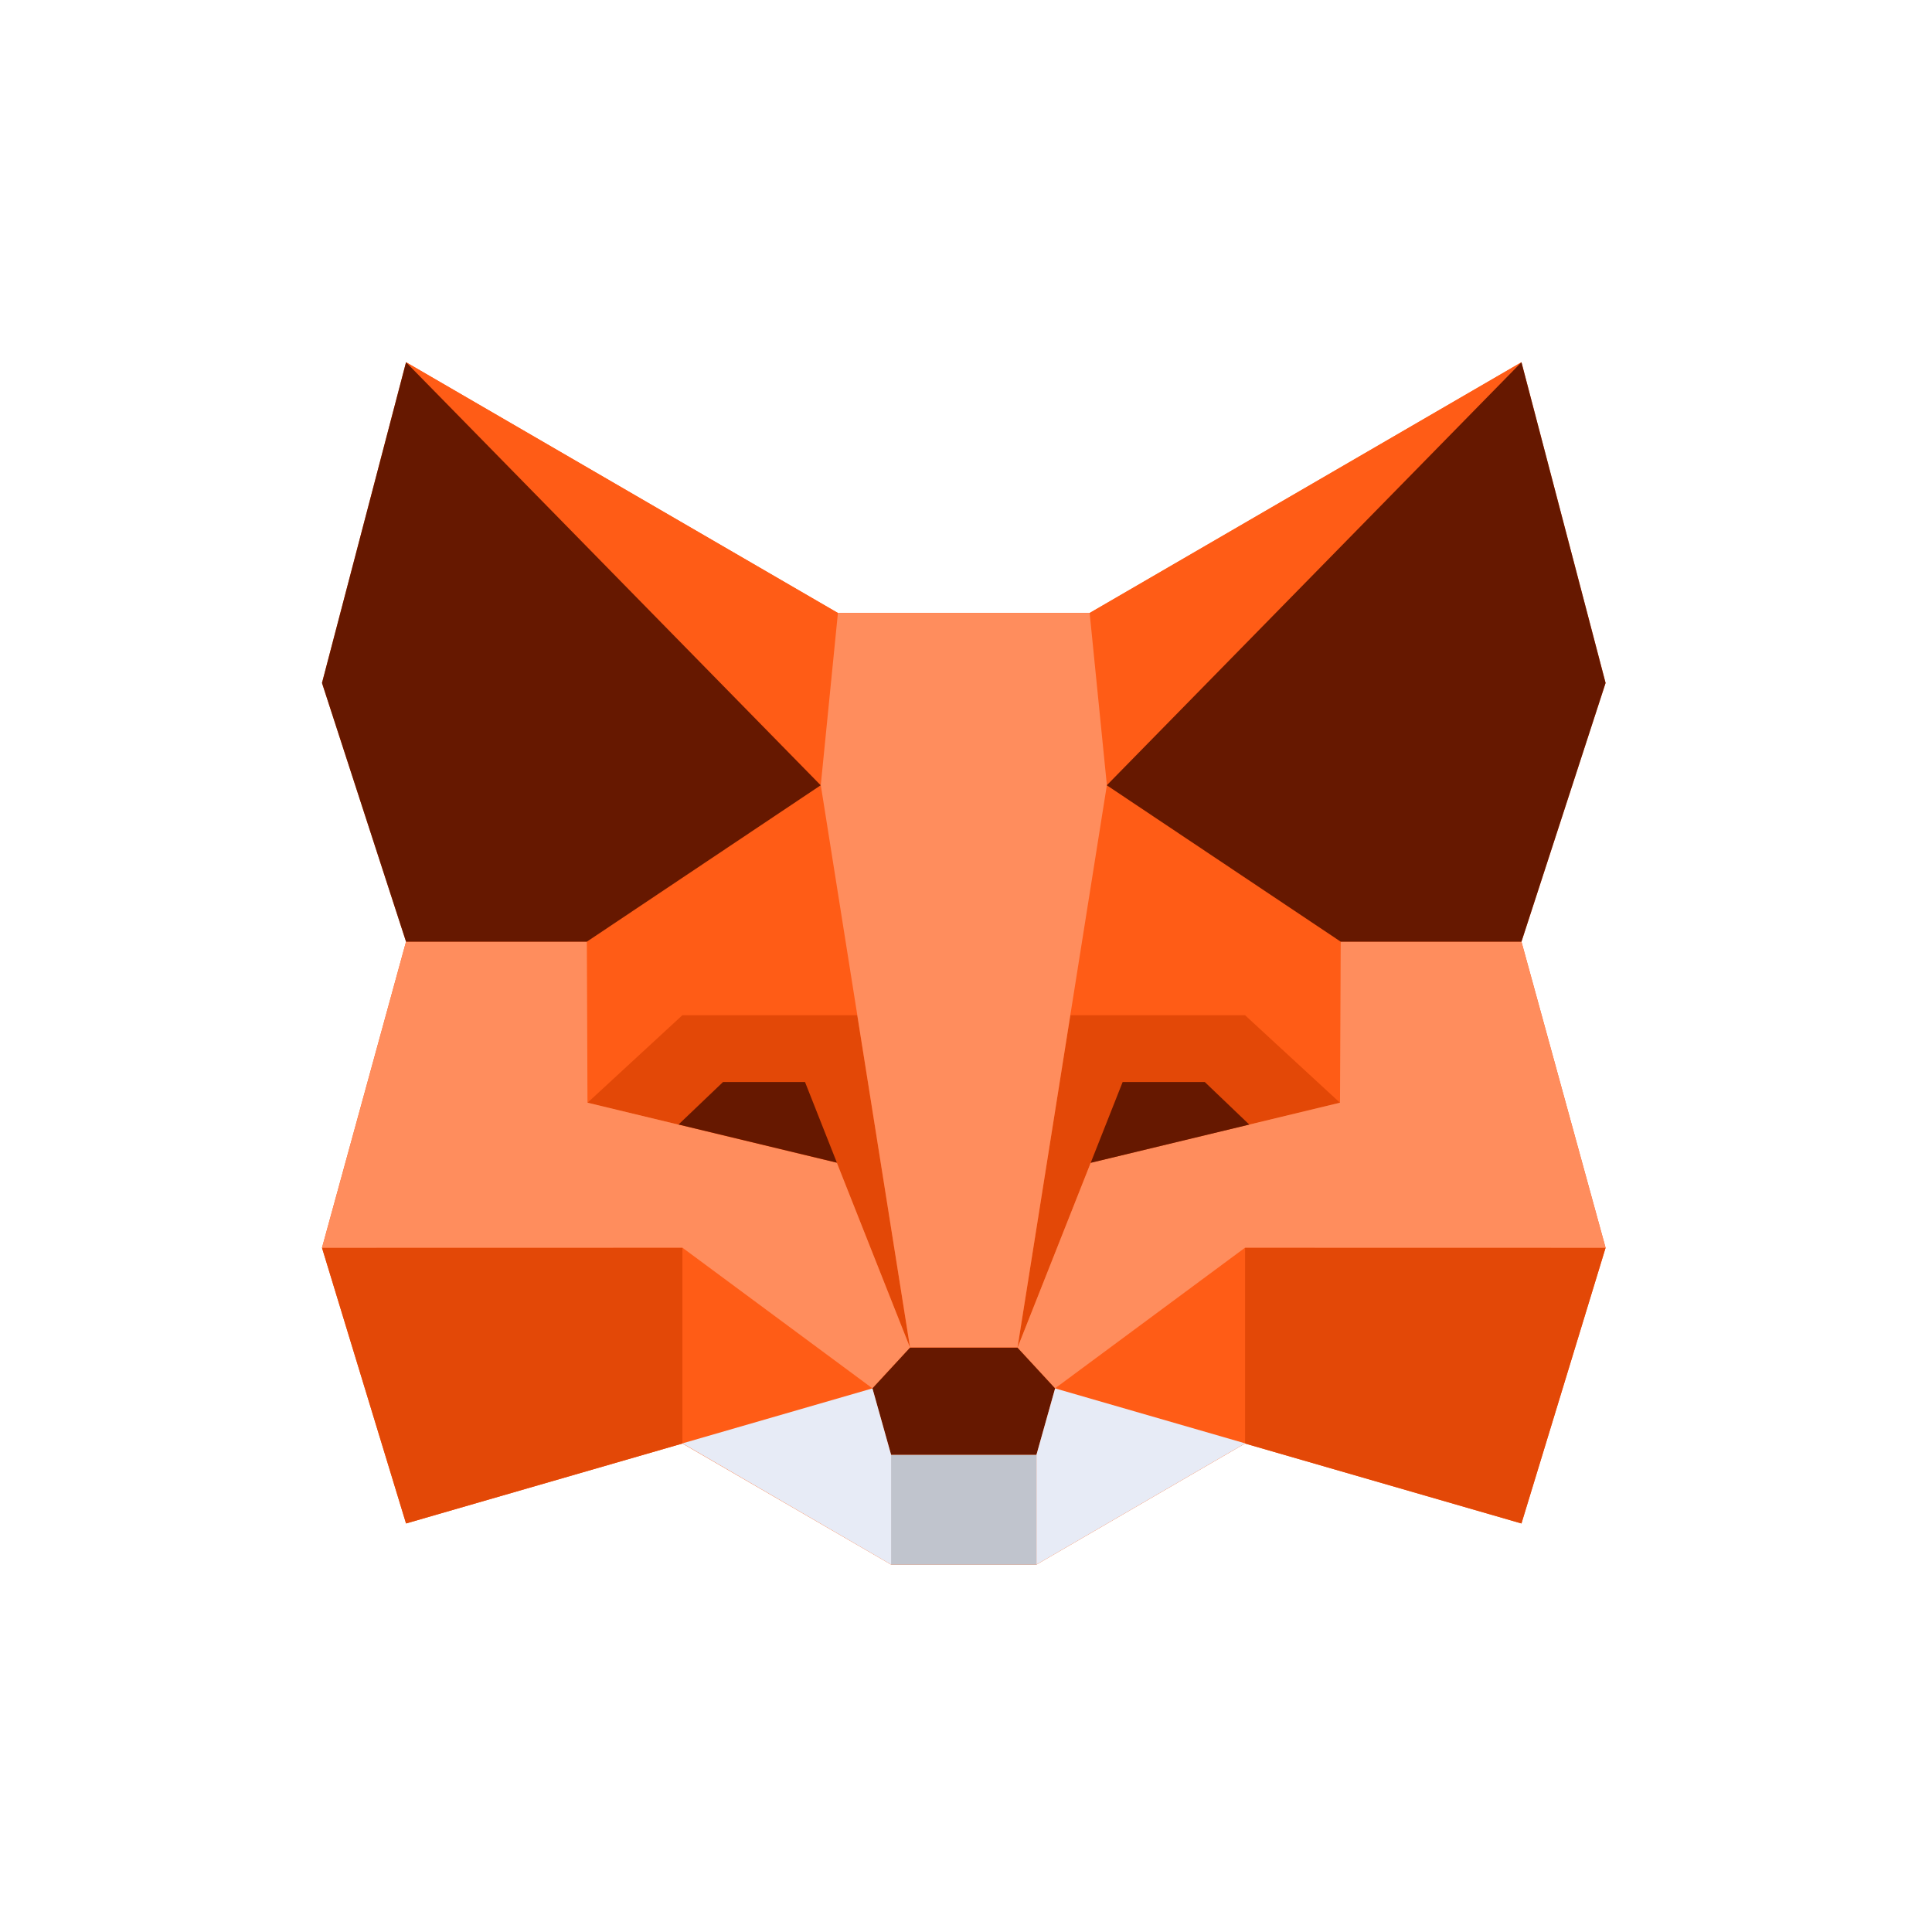
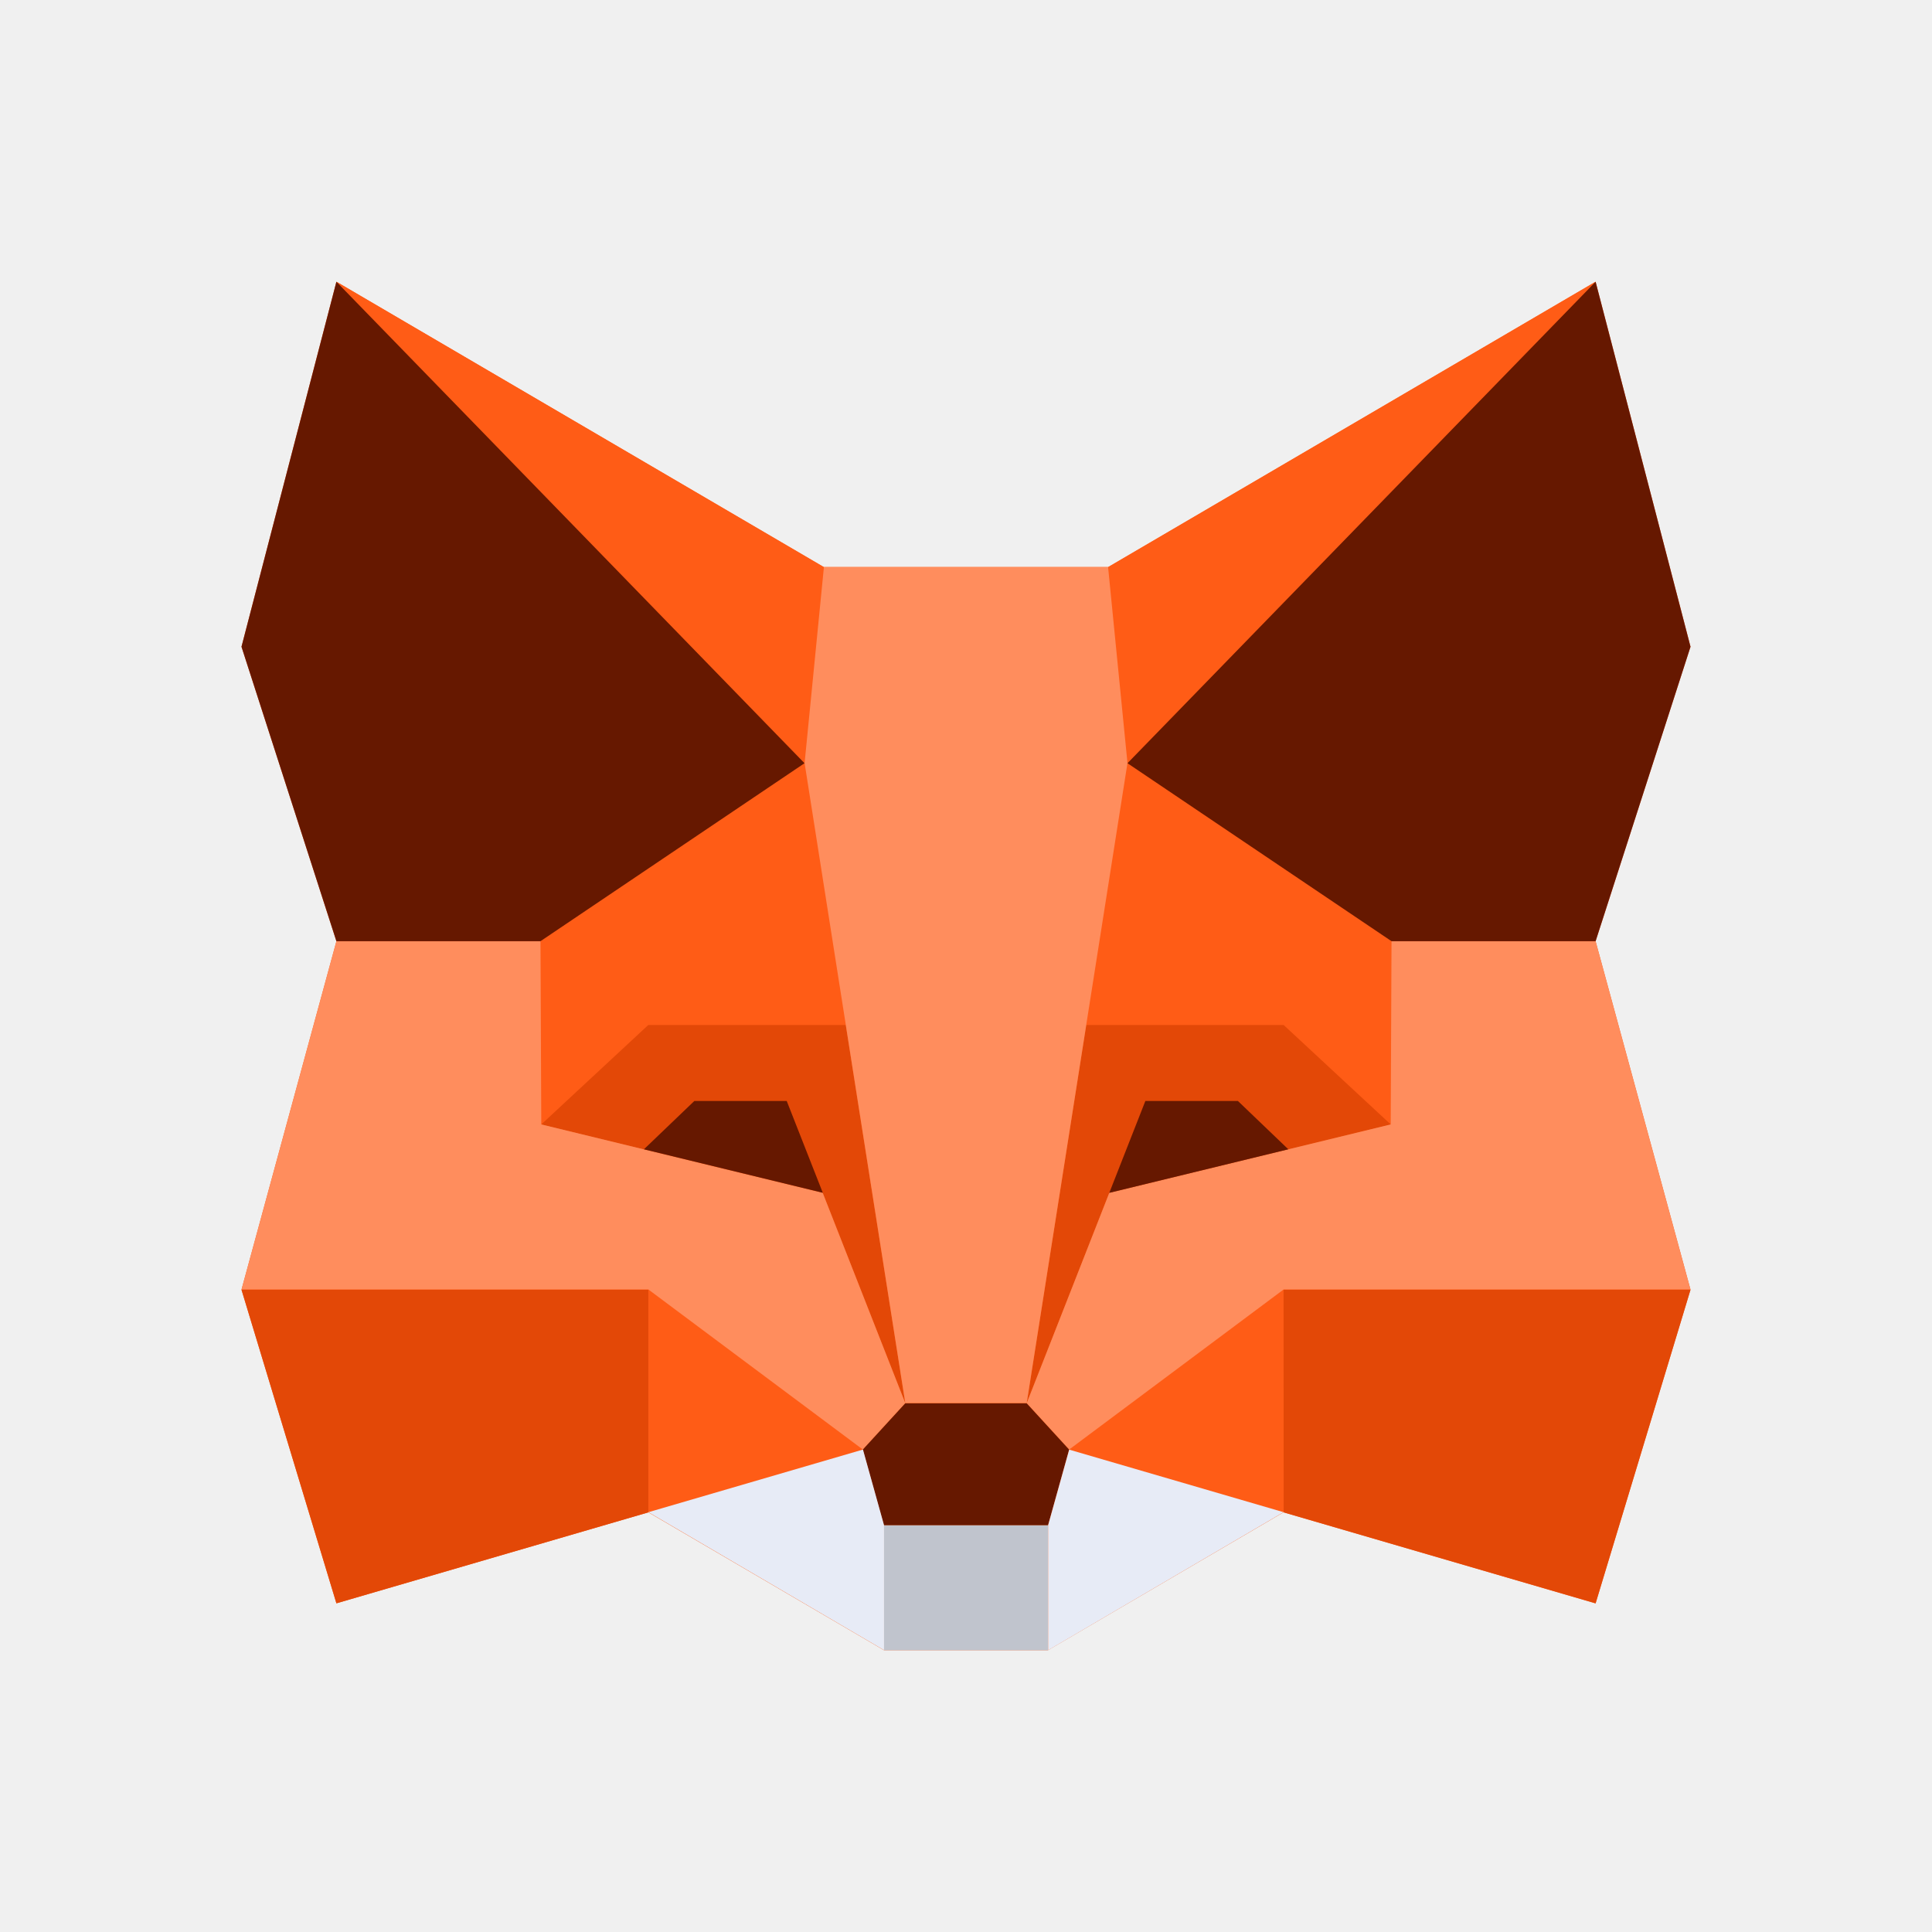
- <svg xmlns="http://www.w3.org/2000/svg" width="40" height="40" fill="none" viewBox="0 0 24 24" role="img" aria-hidden="true">
-   <g clip-path="url(#metamask__a)">
-     <path fill="#fff" d="M24 0H0v24h24z" />
-     <path fill="#FF5C16" d="m18.9 18.925-3.434-.993-2.59 1.504h-1.807l-2.592-1.504-3.433.993L4 15.5l1.044-3.802L4 8.484 5.044 4.5l5.365 3.114h3.127L18.9 4.5l1.045 3.984-1.045 3.214 1.045 3.802z" />
-     <path fill="#FF5C16" d="m5.045 4.5 5.364 3.116-.213 2.14zm3.433 11.001 2.36 1.747-2.36.684zm2.172-2.888-.454-2.856-2.904 1.942h-.001l.009 2 1.177-1.086zM18.9 4.5l-5.364 3.116.213 2.14zm-3.433 11.001-2.36 1.747 2.36.684zm1.187-3.801v-.002h-.001l-2.904-1.941-.453 2.856h2.171l1.178 1.086z" />
-     <path fill="#E34807" d="m8.477 17.932-3.433.993L4 15.501h4.477zm2.172-5.32.656 4.13-.91-2.297-3.097-.746 1.178-1.087zm4.818 5.32 3.433.993 1.045-3.424h-4.478zm-2.171-5.32-.656 4.13.909-2.297 3.097-.746-1.179-1.087z" />
-     <path fill="#FF8D5D" d="m4 15.5 1.044-3.802H7.29l.008 2 3.098.747.909 2.296-.468.505-2.36-1.747zm15.945 0L18.9 11.698h-2.245l-.009 2-3.097.747-.909 2.296.467.505 2.36-1.747zm-6.409-7.886h-3.127l-.213 2.139 1.109 6.985h1.335l1.11-6.985z" />
-     <path fill="#661800" d="M5.044 4.5 4 8.484l1.044 3.214H7.29l2.905-1.943zM10 13.441H8.982l-.553.528 1.967.474zM18.9 4.5l1.045 3.984-1.045 3.214h-2.245l-2.906-1.943zm-4.954 8.941h1.02l.553.529-1.97.475zm-1.071 4.632.232-.825-.467-.506h-1.336l-.467.506.232.825" />
-     <path fill="#C0C4CD" d="M12.875 18.073v1.364h-1.806v-1.364z" />
-     <path fill="#E7EBF6" d="m8.478 17.93 2.592 1.506v-1.363l-.232-.826zm6.99 0-2.593 1.506v-1.363l.232-.826z" />
-   </g>
-   <defs>
-     <clipPath id="metamask__a">
-       <path fill="#fff" d="M0 0h24v24H0z" />
-     </clipPath>
-   </defs>
+ <svg xmlns="http://www.w3.org/2000/svg" width="96" height="96" fill="none" viewBox="0 0 24 24" class="web3icons">
+   <path fill="#FF5C16" d="m19.821 19.918-3.877-1.131-2.924 1.712h-2.04l-2.926-1.712-3.875 1.13L3 16.02l1.179-4.327L3 8.034 4.179 3.5l6.056 3.544h3.53L19.821 3.5 21 8.034l-1.179 3.658L21 16.02z" />
+   <path fill="#FF5C16" d="m4.18 3.5 6.055 3.547-.24 2.434zm3.875 12.52 2.665 1.99-2.665.777zm2.452-3.286-.512-3.251-3.278 2.21h-.002v.001l.01 2.275 1.33-1.235zM19.82 3.5l-6.056 3.547.24 2.434zm-3.875 12.52-2.665 1.99 2.665.777zm1.339-4.326v-.002zl-3.279-2.21-.512 3.25h2.451l1.33 1.236z" />
+   <path fill="#E34807" d="m8.054 18.787-3.875 1.13L3 16.022h5.054zm2.452-6.054.74 4.7-1.026-2.614-3.497-.85 1.33-1.236zm5.44 6.054 3.875 1.13L21 16.022h-5.055zm-2.452-6.054-.74 4.7 1.026-2.614 3.497-.85-1.331-1.236z" />
+   <path fill="#FF8D5D" d="m3 16.02 1.179-4.328h2.535l.01 2.276 3.496.85 1.026 2.613-.527.576-2.665-1.989H3zm18 0-1.179-4.328h-2.535l-.01 2.276-3.496.85-1.026 2.613.527.576 2.665-1.989H21zm-7.235-8.976h-3.53l-.24 2.435 1.251 7.95h1.508l1.252-7.95z" />
+   <path fill="#661800" d="M4.179 3.5 3 8.034l1.179 3.658h2.535l3.28-2.211zm5.594 10.177H8.625l-.626.6 2.222.54zM19.821 3.5 21 8.034l-1.179 3.658h-2.535l-3.28-2.211zm-5.593 10.177h1.15l.626.6-2.224.541zm-1.209 5.271.262-.94-.527-.575h-1.509l-.527.575.262.94" />
+   <path fill="#C0C4CD" d="M13.02 18.948V20.5h-2.04v-1.552z" />
+   <path fill="#E7EBF6" d="m8.055 18.785 2.927 1.714v-1.552l-.262-.94zm7.89 0L13.02 20.5v-1.552l.262-.94z" />
</svg>
